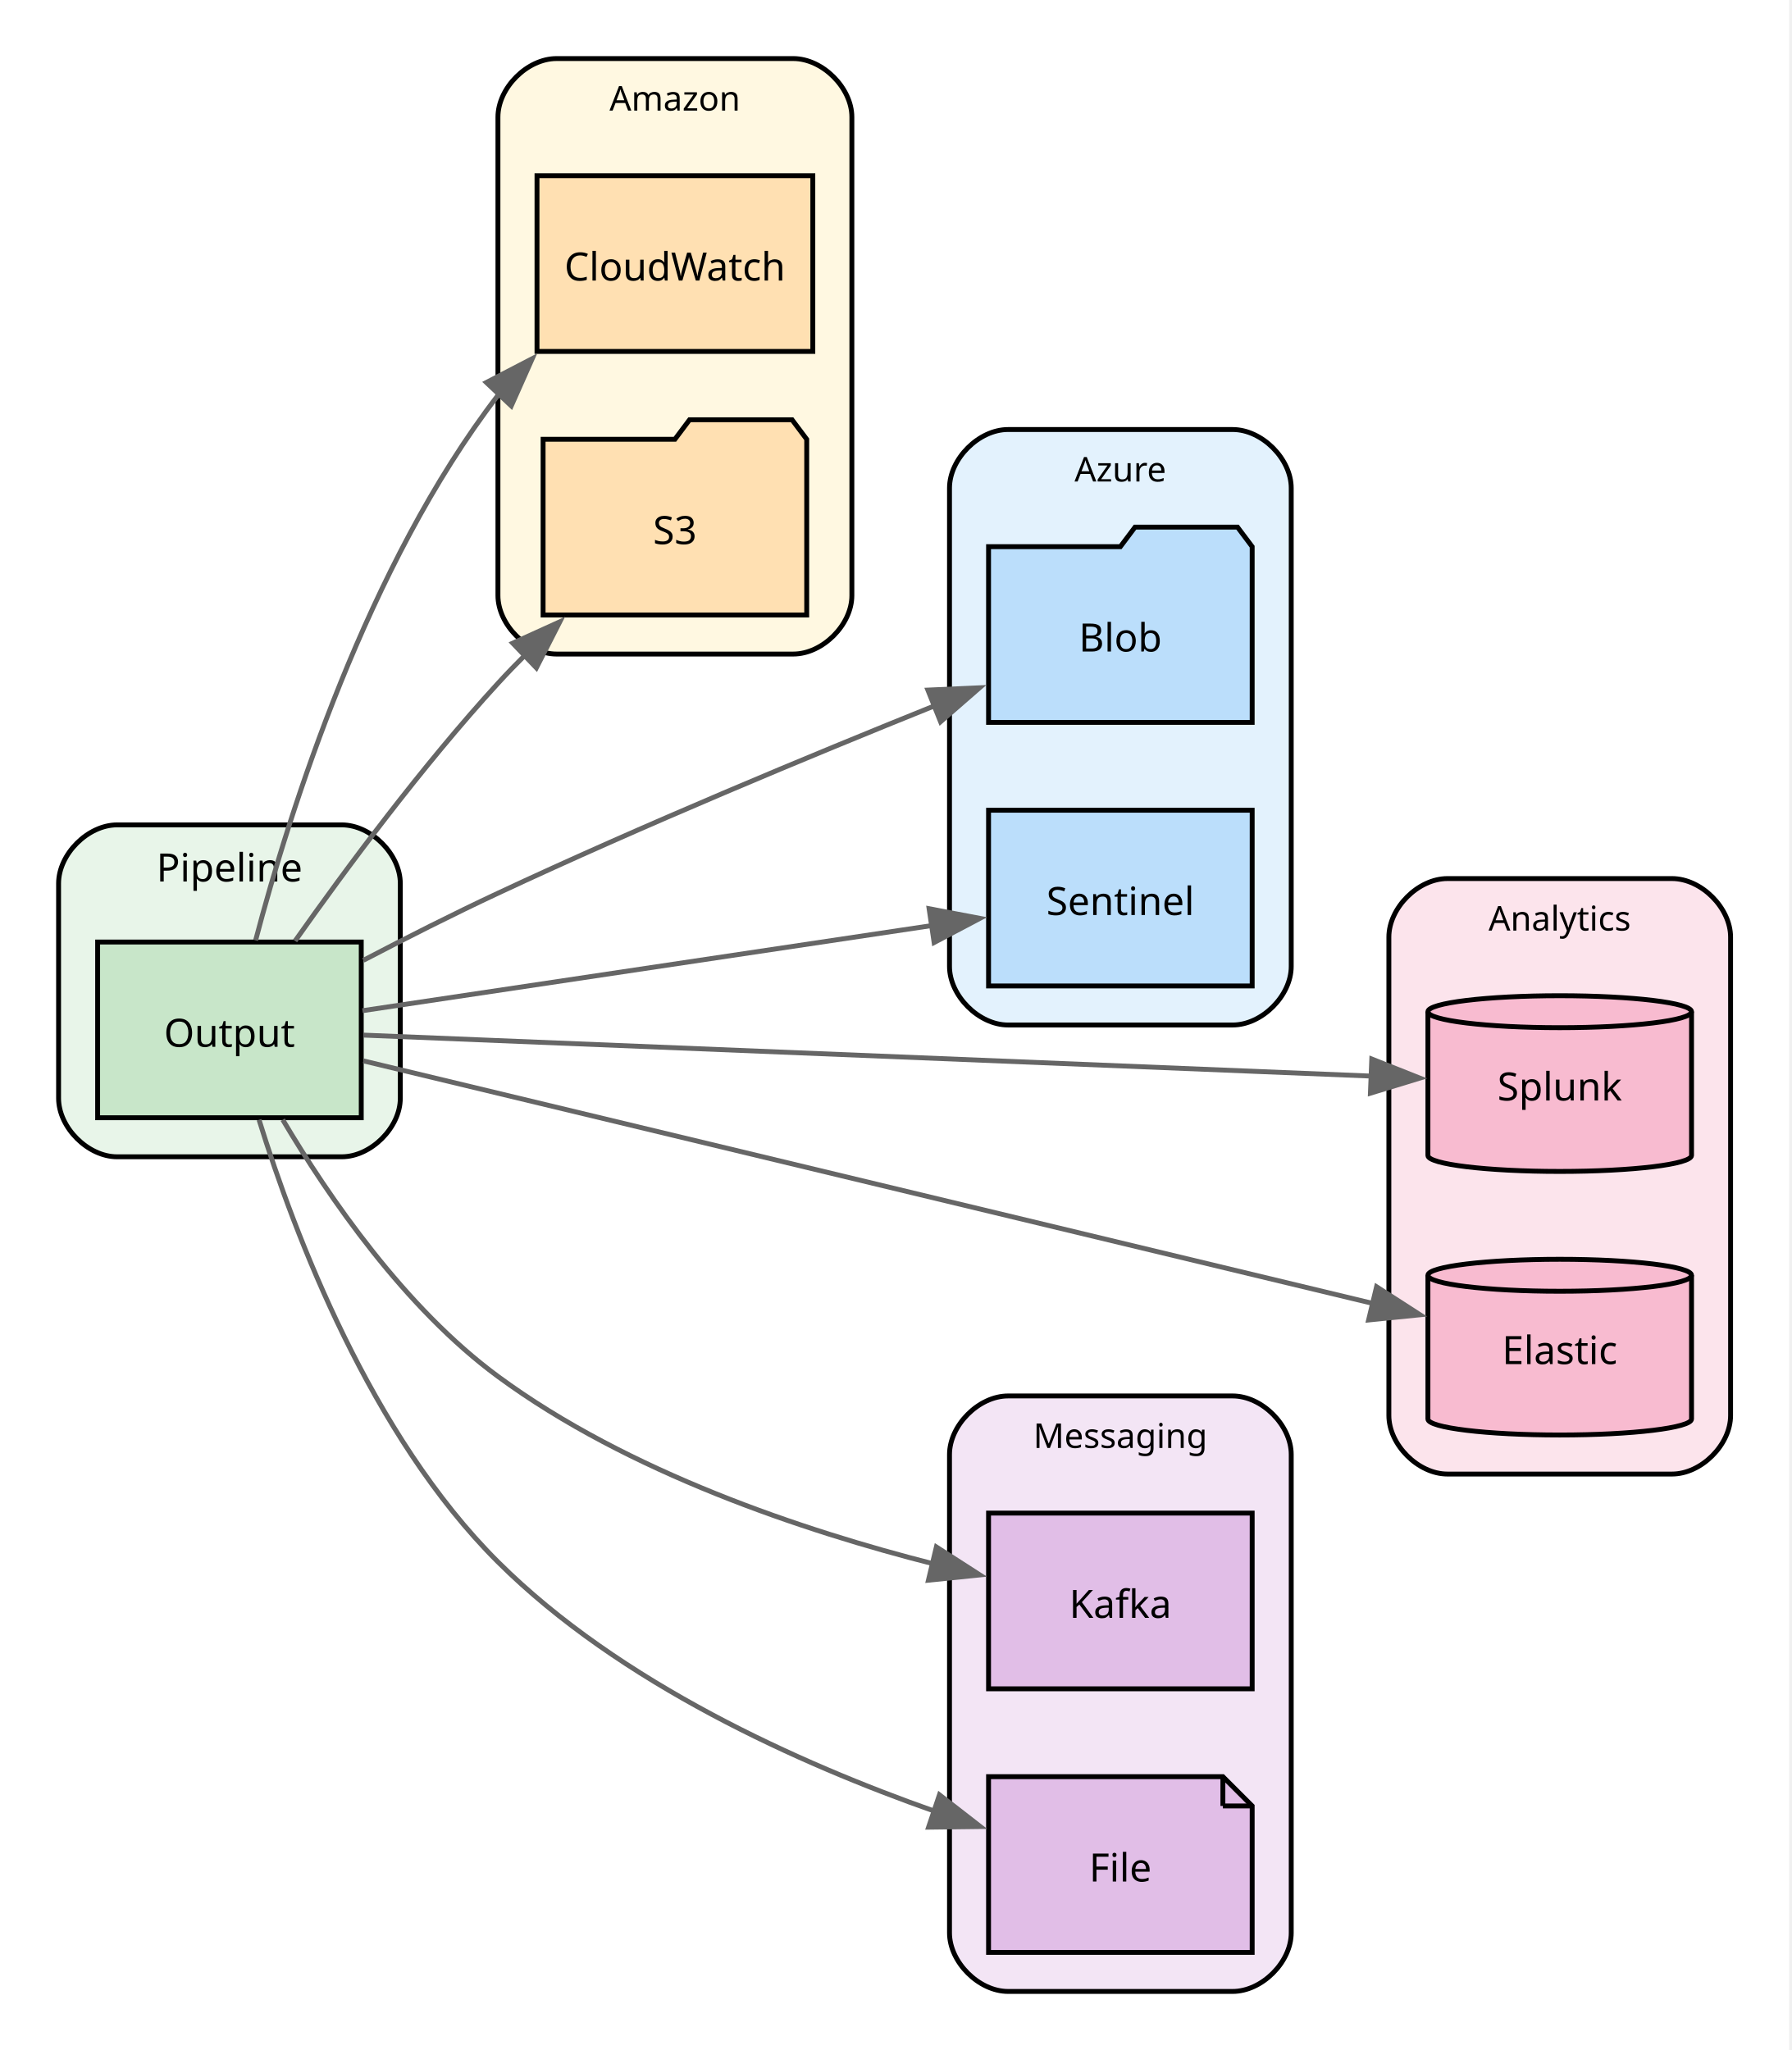
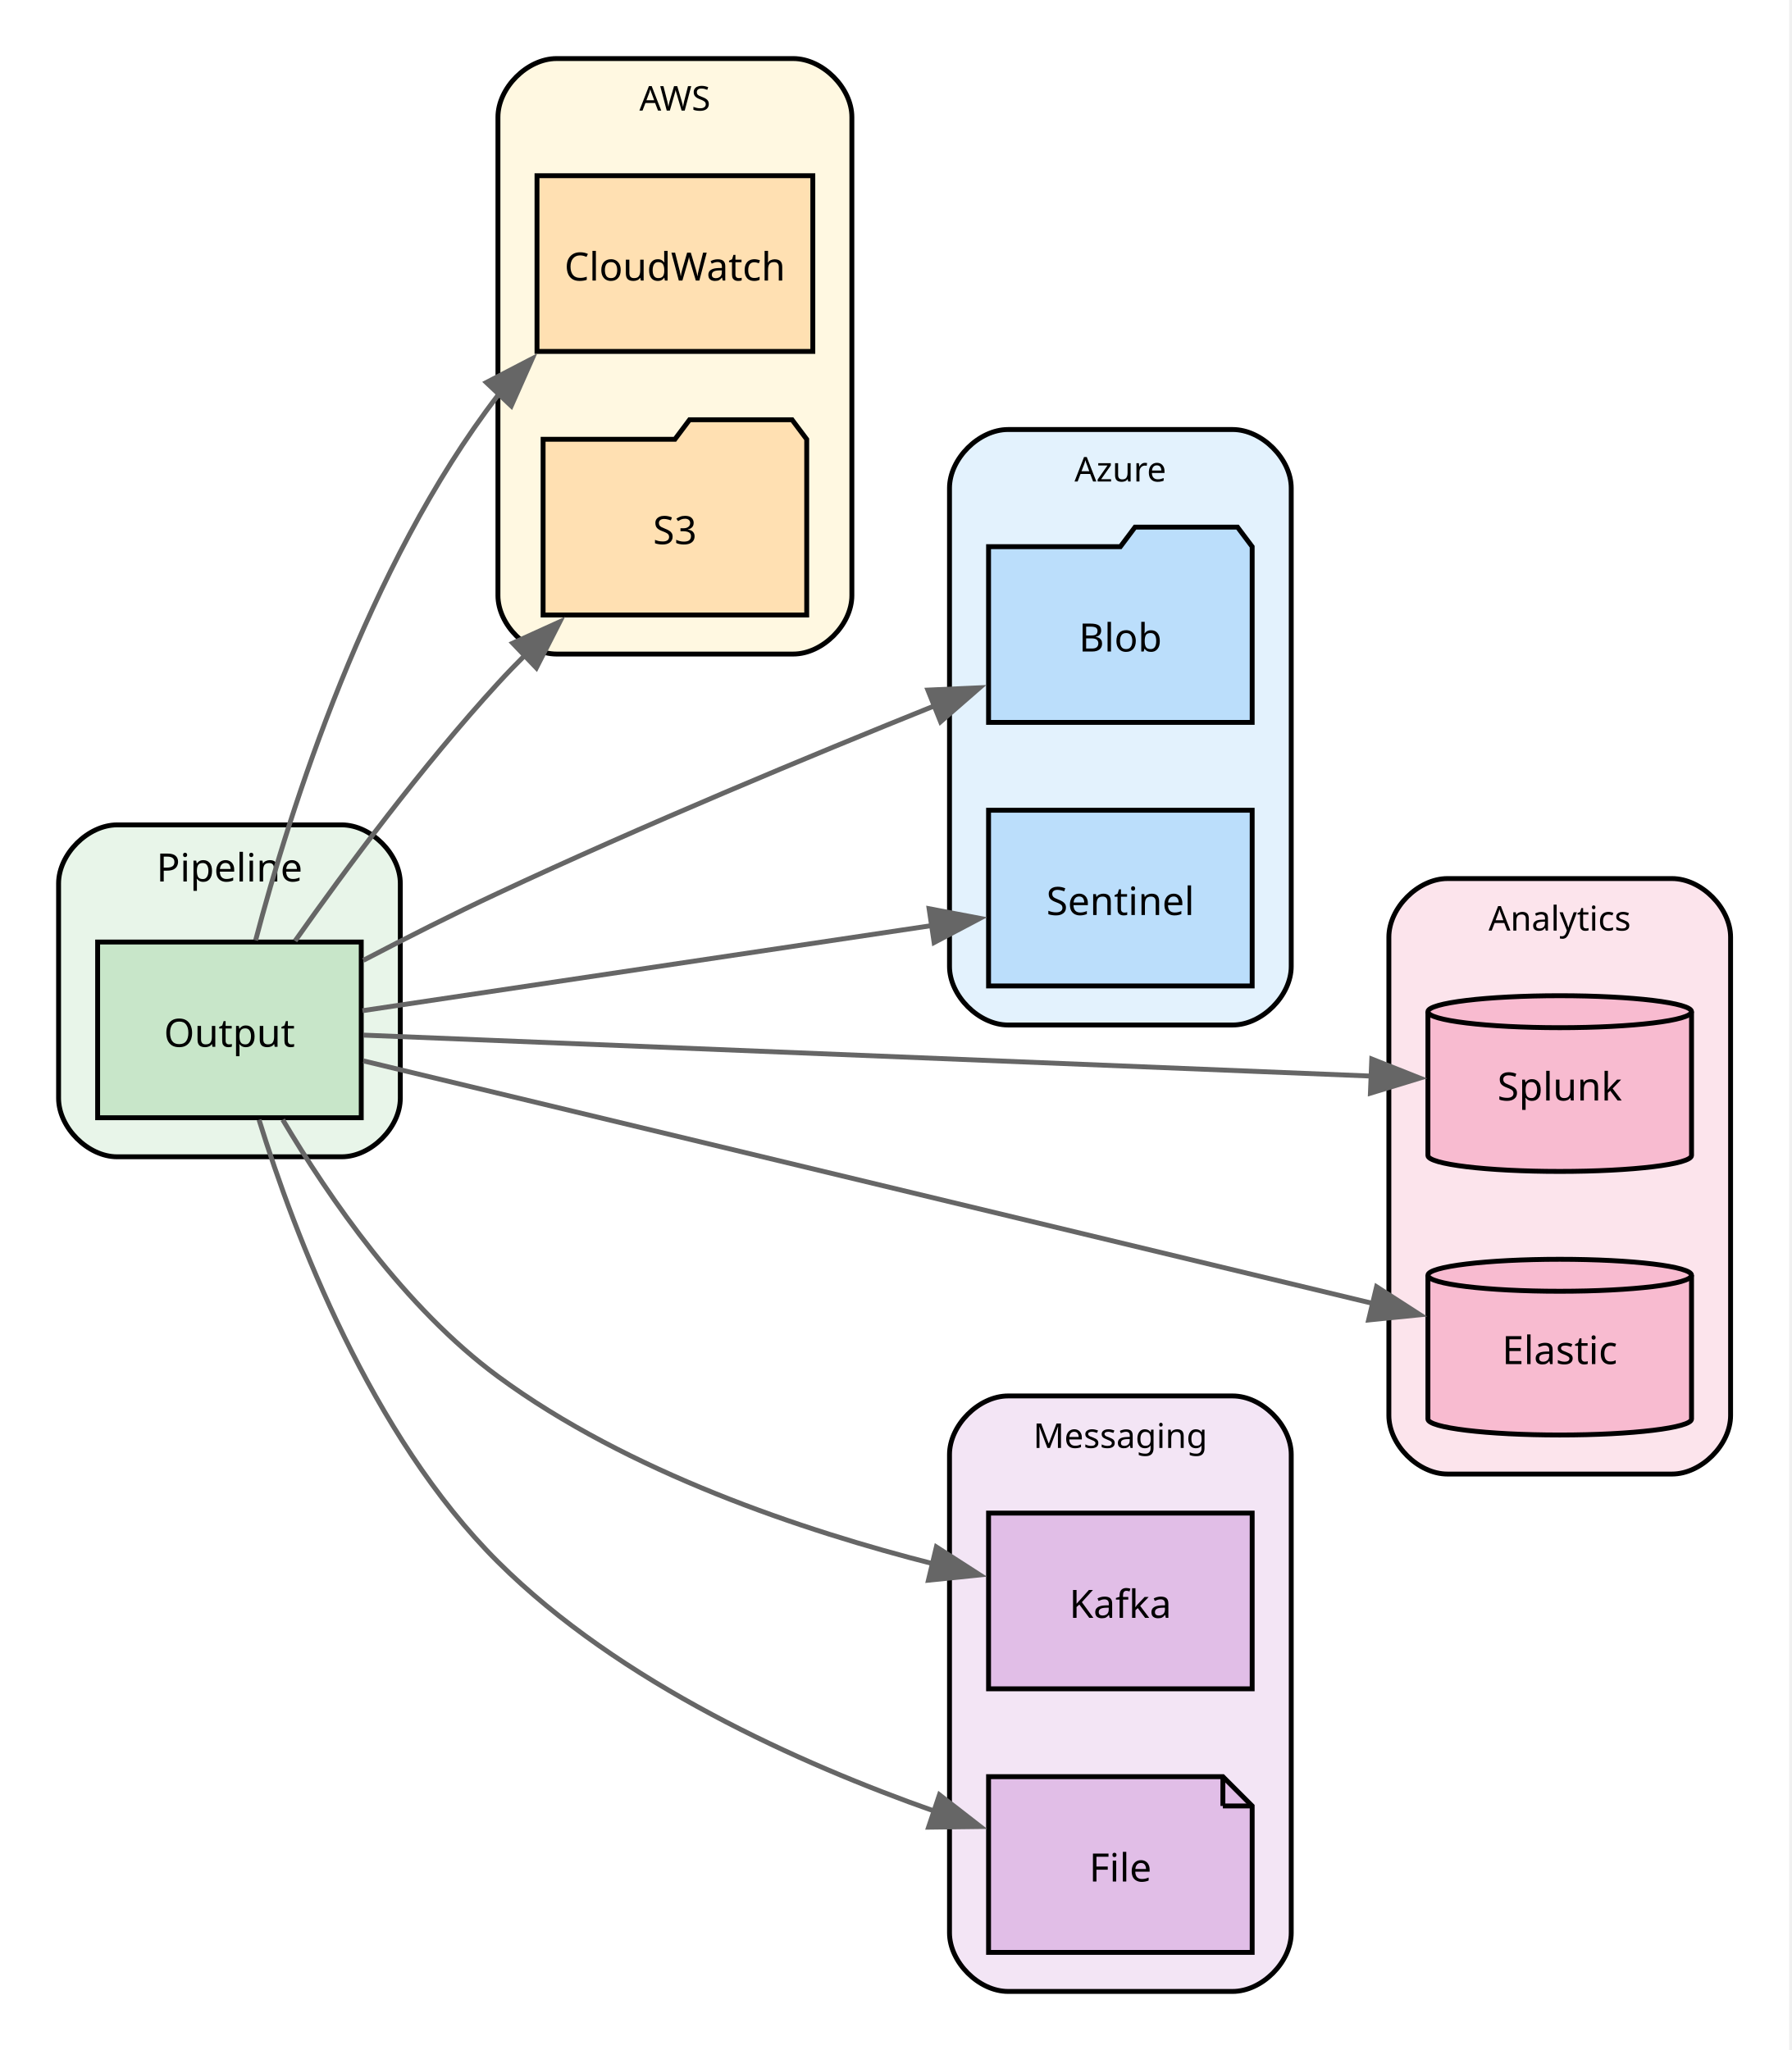
<svg xmlns="http://www.w3.org/2000/svg" width="367pt" height="420pt" viewBox="0.00 0.00 367.00 420.00">
  <g id="graph0" class="graph" transform="scale(1 1) rotate(0) translate(4 416)">
    <polygon fill="white" stroke="none" points="-4,4 -4,-416 362.5,-416 362.5,4 -4,4" />
    <g id="clust1" class="cluster">
      <path fill="#e8f5e9" stroke="black" d="M20,-179C20,-179 66,-179 66,-179 72,-179 78,-185 78,-191 78,-191 78,-235 78,-235 78,-241 72,-247 66,-247 66,-247 20,-247 20,-247 14,-247 8,-241 8,-235 8,-235 8,-191 8,-191 8,-185 14,-179 20,-179" />
      <text xml:space="preserve" text-anchor="middle" x="43" y="-235.4" font-family="Calibri" font-size="8.00">Pipeline</text>
    </g>
    <g id="clust2" class="cluster">
      <path fill="#fff8e1" stroke="black" d="M110,-282C110,-282 158.5,-282 158.5,-282 164.5,-282 170.5,-288 170.5,-294 170.5,-294 170.5,-392 170.5,-392 170.5,-398 164.5,-404 158.5,-404 158.5,-404 110,-404 110,-404 104,-404 98,-398 98,-392 98,-392 98,-294 98,-294 98,-288 104,-282 110,-282" />
-       <text xml:space="preserve" text-anchor="middle" x="134.25" y="-393.35" font-family="Calibri" font-size="7.00">Amazon</text>
+       <text xml:space="preserve" text-anchor="middle" x="134.25" y="-393.35" font-family="Calibri" font-size="7.00">AWS</text>
    </g>
    <g id="clust3" class="cluster">
      <path fill="#e3f2fd" stroke="black" d="M202.5,-206C202.5,-206 248.5,-206 248.5,-206 254.5,-206 260.5,-212 260.5,-218 260.5,-218 260.5,-316 260.5,-316 260.5,-322 254.5,-328 248.5,-328 248.5,-328 202.5,-328 202.5,-328 196.5,-328 190.5,-322 190.5,-316 190.5,-316 190.5,-218 190.5,-218 190.5,-212 196.5,-206 202.5,-206" />
      <text xml:space="preserve" text-anchor="middle" x="225.5" y="-317.35" font-family="Calibri" font-size="7.00">Azure</text>
    </g>
    <g id="clust4" class="cluster">
      <path fill="#fce4ec" stroke="black" d="M292.5,-114C292.5,-114 338.5,-114 338.5,-114 344.5,-114 350.5,-120 350.5,-126 350.5,-126 350.5,-224 350.5,-224 350.5,-230 344.5,-236 338.5,-236 338.5,-236 292.5,-236 292.5,-236 286.5,-236 280.5,-230 280.5,-224 280.5,-224 280.5,-126 280.5,-126 280.5,-120 286.5,-114 292.5,-114" />
      <text xml:space="preserve" text-anchor="middle" x="315.5" y="-225.35" font-family="Calibri" font-size="7.00">Analytics</text>
    </g>
    <g id="clust5" class="cluster">
      <path fill="#f3e5f5" stroke="black" d="M202.5,-8C202.5,-8 248.5,-8 248.5,-8 254.5,-8 260.5,-14 260.5,-20 260.5,-20 260.5,-118 260.5,-118 260.5,-124 254.5,-130 248.5,-130 248.5,-130 202.5,-130 202.5,-130 196.5,-130 190.5,-124 190.5,-118 190.5,-118 190.5,-20 190.5,-20 190.5,-14 196.5,-8 202.5,-8" />
      <text xml:space="preserve" text-anchor="middle" x="225.5" y="-119.35" font-family="Calibri" font-size="7.00">Messaging</text>
    </g>
    <g id="node1" class="node">
      <polygon fill="#c8e6c9" stroke="black" points="70,-223 16,-223 16,-187 70,-187 70,-223" />
      <text xml:space="preserve" text-anchor="middle" x="43" y="-201.53" font-family="Calibri" font-size="8.00">Output</text>
    </g>
    <g id="node2" class="node">
      <polygon fill="#ffe0b2" stroke="black" points="161.25,-326 158.25,-330 137.25,-330 134.25,-326 107.25,-326 107.25,-290 161.25,-290 161.25,-326" />
      <text xml:space="preserve" text-anchor="middle" x="134.25" y="-304.52" font-family="Calibri" font-size="8.00">S3</text>
    </g>
    <g id="edge1" class="edge">
      <path fill="none" stroke="#666666" d="M56.45,-223.23C66.88,-238.01 82.51,-259.1 98,-276 99.86,-278.03 101.83,-280.07 103.85,-282.08" />
      <polygon fill="#666666" stroke="#666666" points="101.03,-284.23 110.68,-288.61 105.87,-279.17 101.03,-284.23" />
    </g>
    <g id="node3" class="node">
      <polygon fill="#ffe0b2" stroke="black" points="162.5,-380 106,-380 106,-344 162.5,-344 162.5,-380" />
      <text xml:space="preserve" text-anchor="middle" x="134.25" y="-358.52" font-family="Calibri" font-size="8.00">CloudWatch</text>
    </g>
    <g id="edge2" class="edge">
      <path fill="none" stroke="#666666" d="M48.36,-223.35C55.38,-250.02 71.19,-300.13 98,-335 98.07,-335.1 98.15,-335.19 98.22,-335.29" />
      <polygon fill="#666666" stroke="#666666" points="95.63,-337.64 105.03,-342.52 100.73,-332.84 95.63,-337.64" />
    </g>
    <g id="node4" class="node">
      <polygon fill="#bbdefb" stroke="black" points="252.5,-304 249.5,-308 228.5,-308 225.5,-304 198.5,-304 198.5,-268 252.5,-268 252.5,-304" />
      <text xml:space="preserve" text-anchor="middle" x="225.5" y="-282.52" font-family="Calibri" font-size="8.00">Blob</text>
    </g>
    <g id="edge3" class="edge">
      <path fill="none" stroke="#666666" d="M70.43,-219.25C79.13,-223.8 88.91,-228.75 98,-233 127.68,-246.89 162.02,-261.16 187.42,-271.39" />
      <polygon fill="#666666" stroke="#666666" points="186.07,-274.62 196.66,-275.09 188.67,-268.13 186.07,-274.62" />
    </g>
    <g id="node5" class="node">
      <polygon fill="#bbdefb" stroke="black" points="252.5,-250 198.5,-250 198.5,-214 252.5,-214 252.5,-250" />
      <text xml:space="preserve" text-anchor="middle" x="225.5" y="-228.53" font-family="Calibri" font-size="8.00">Sentinel</text>
    </g>
    <g id="edge4" class="edge">
      <path fill="none" stroke="#666666" d="M70.25,-208.93C100.99,-213.53 152.16,-221.18 187.06,-226.4" />
      <polygon fill="#666666" stroke="#666666" points="186.32,-229.83 196.73,-227.85 187.35,-222.9 186.32,-229.83" />
    </g>
    <g id="node6" class="node">
      <path fill="#f8bbd0" stroke="black" d="M342.5,-208.73C342.5,-210.53 330.4,-212 315.5,-212 300.6,-212 288.5,-210.53 288.5,-208.73 288.5,-208.73 288.5,-179.27 288.5,-179.27 288.5,-177.47 300.6,-176 315.5,-176 330.4,-176 342.5,-177.47 342.5,-179.27 342.5,-179.27 342.5,-208.73 342.5,-208.73" />
      <path fill="none" stroke="black" d="M342.5,-208.73C342.5,-206.92 330.4,-205.45 315.5,-205.45 300.6,-205.45 288.5,-206.92 288.5,-208.73" />
      <text xml:space="preserve" text-anchor="middle" x="315.5" y="-190.53" font-family="Calibri" font-size="8.00">Splunk</text>
    </g>
    <g id="edge5" class="edge">
      <path fill="none" stroke="#666666" d="M70.43,-203.93C118.73,-201.96 221.39,-197.79 276.94,-195.53" />
      <polygon fill="#666666" stroke="#666666" points="277,-199.03 286.85,-195.12 276.72,-192.03 277,-199.03" />
    </g>
    <g id="node7" class="node">
      <path fill="#f8bbd0" stroke="black" d="M342.5,-154.73C342.5,-156.53 330.4,-158 315.5,-158 300.6,-158 288.5,-156.53 288.5,-154.73 288.5,-154.73 288.5,-125.27 288.5,-125.27 288.5,-123.47 300.6,-122 315.5,-122 330.4,-122 342.5,-123.47 342.5,-125.27 342.5,-125.27 342.5,-154.73 342.5,-154.73" />
      <path fill="none" stroke="black" d="M342.5,-154.73C342.5,-152.92 330.4,-151.45 315.5,-151.45 300.6,-151.45 288.5,-152.92 288.5,-154.73" />
      <text xml:space="preserve" text-anchor="middle" x="315.5" y="-136.53" font-family="Calibri" font-size="8.00">Elastic</text>
    </g>
    <g id="edge6" class="edge">
      <path fill="none" stroke="#666666" d="M70.43,-198.65C118.83,-187.02 221.82,-162.27 277.28,-148.94" />
      <polygon fill="#666666" stroke="#666666" points="277.98,-152.37 286.89,-146.63 276.35,-145.57 277.98,-152.37" />
    </g>
    <g id="node8" class="node">
      <polygon fill="#e1bee7" stroke="black" points="252.5,-106 198.5,-106 198.5,-70 252.5,-70 252.5,-106" />
      <text xml:space="preserve" text-anchor="middle" x="225.5" y="-84.53" font-family="Calibri" font-size="8.00">Kafka</text>
    </g>
    <g id="edge7" class="edge">
      <path fill="none" stroke="#666666" d="M53.92,-186.59C63.36,-170.67 78.92,-148.05 98,-134 124.67,-114.36 160.59,-102.37 187.34,-95.57" />
      <polygon fill="#666666" stroke="#666666" points="187.81,-99.06 196.72,-93.33 186.18,-92.25 187.81,-99.06" />
    </g>
    <g id="node9" class="node">
      <polygon fill="#e1bee7" stroke="black" points="246.5,-52 198.5,-52 198.5,-16 252.5,-16 252.5,-46 246.5,-52" />
      <polyline fill="none" stroke="black" points="246.5,-52 246.5,-46" />
      <polyline fill="none" stroke="black" points="252.5,-46 246.5,-46" />
      <text xml:space="preserve" text-anchor="middle" x="225.5" y="-30.52" font-family="Calibri" font-size="8.00">File</text>
    </g>
    <g id="edge8" class="edge">
      <path fill="none" stroke="#666666" d="M49.06,-186.59C56.37,-162.97 71.96,-121.93 98,-96 122.98,-71.13 159.93,-54.61 187.46,-44.92" />
      <polygon fill="#666666" stroke="#666666" points="188.44,-48.28 196.81,-41.78 186.21,-41.65 188.44,-48.28" />
    </g>
  </g>
</svg>
